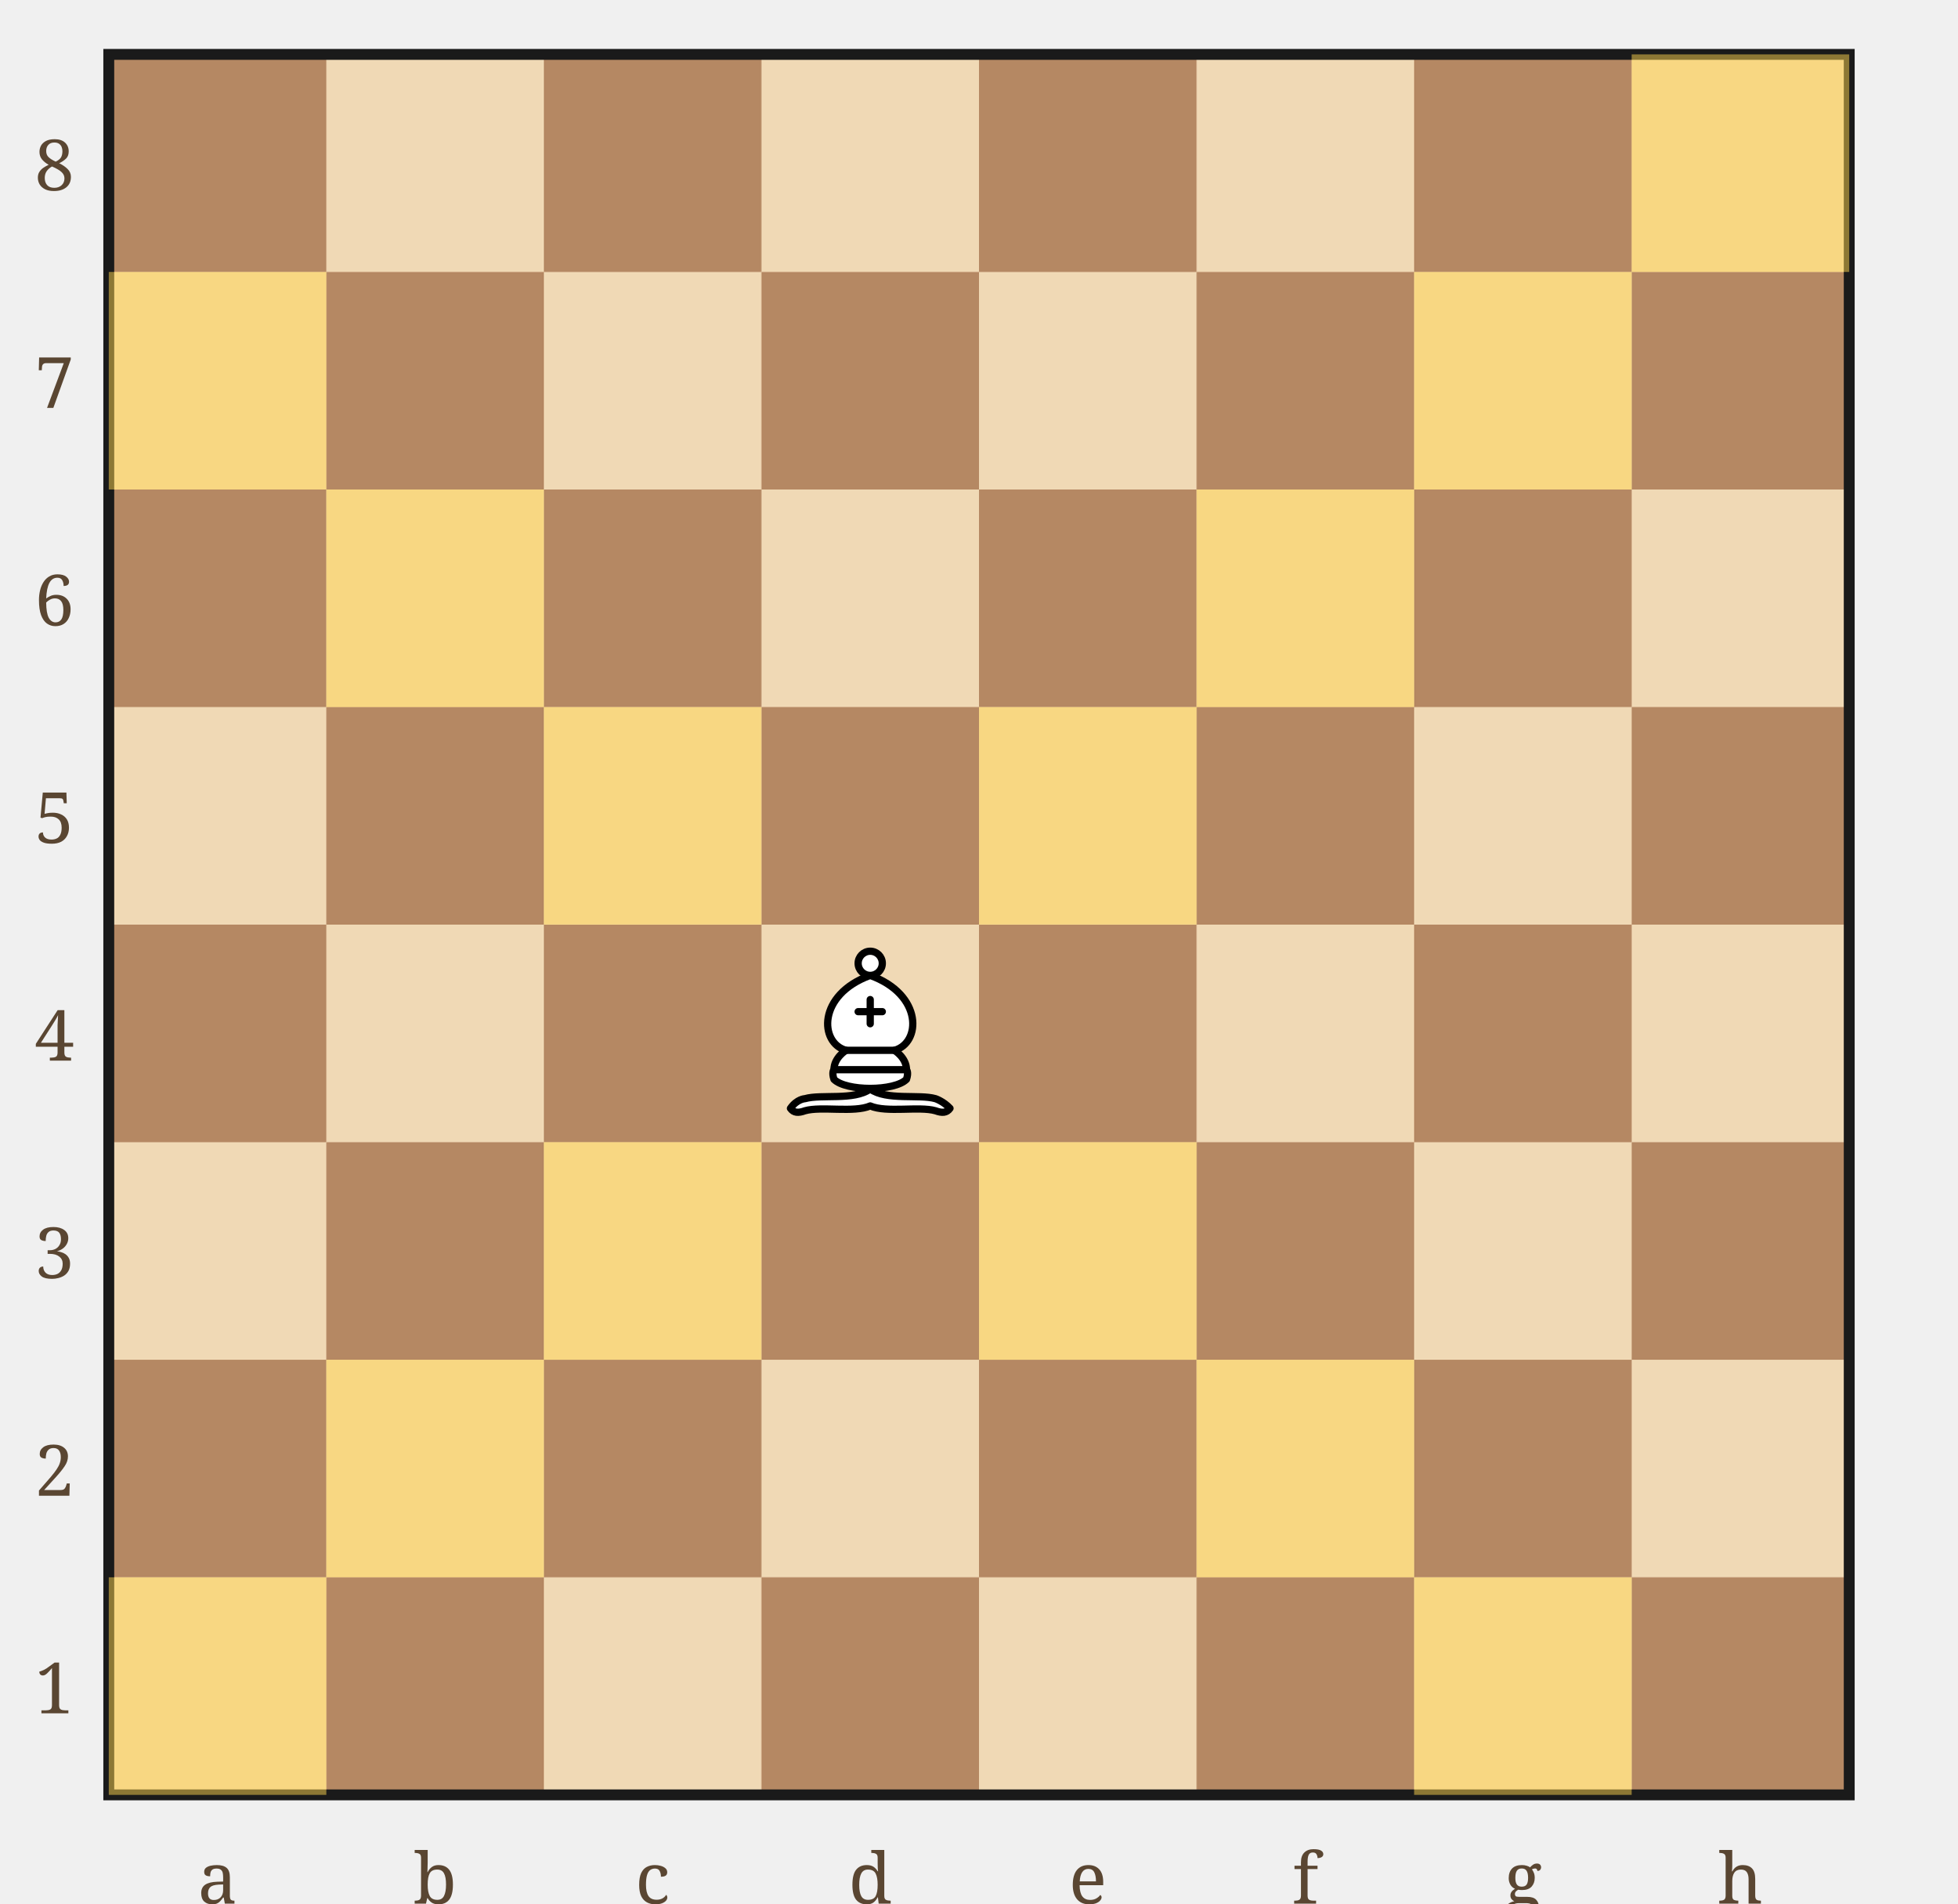
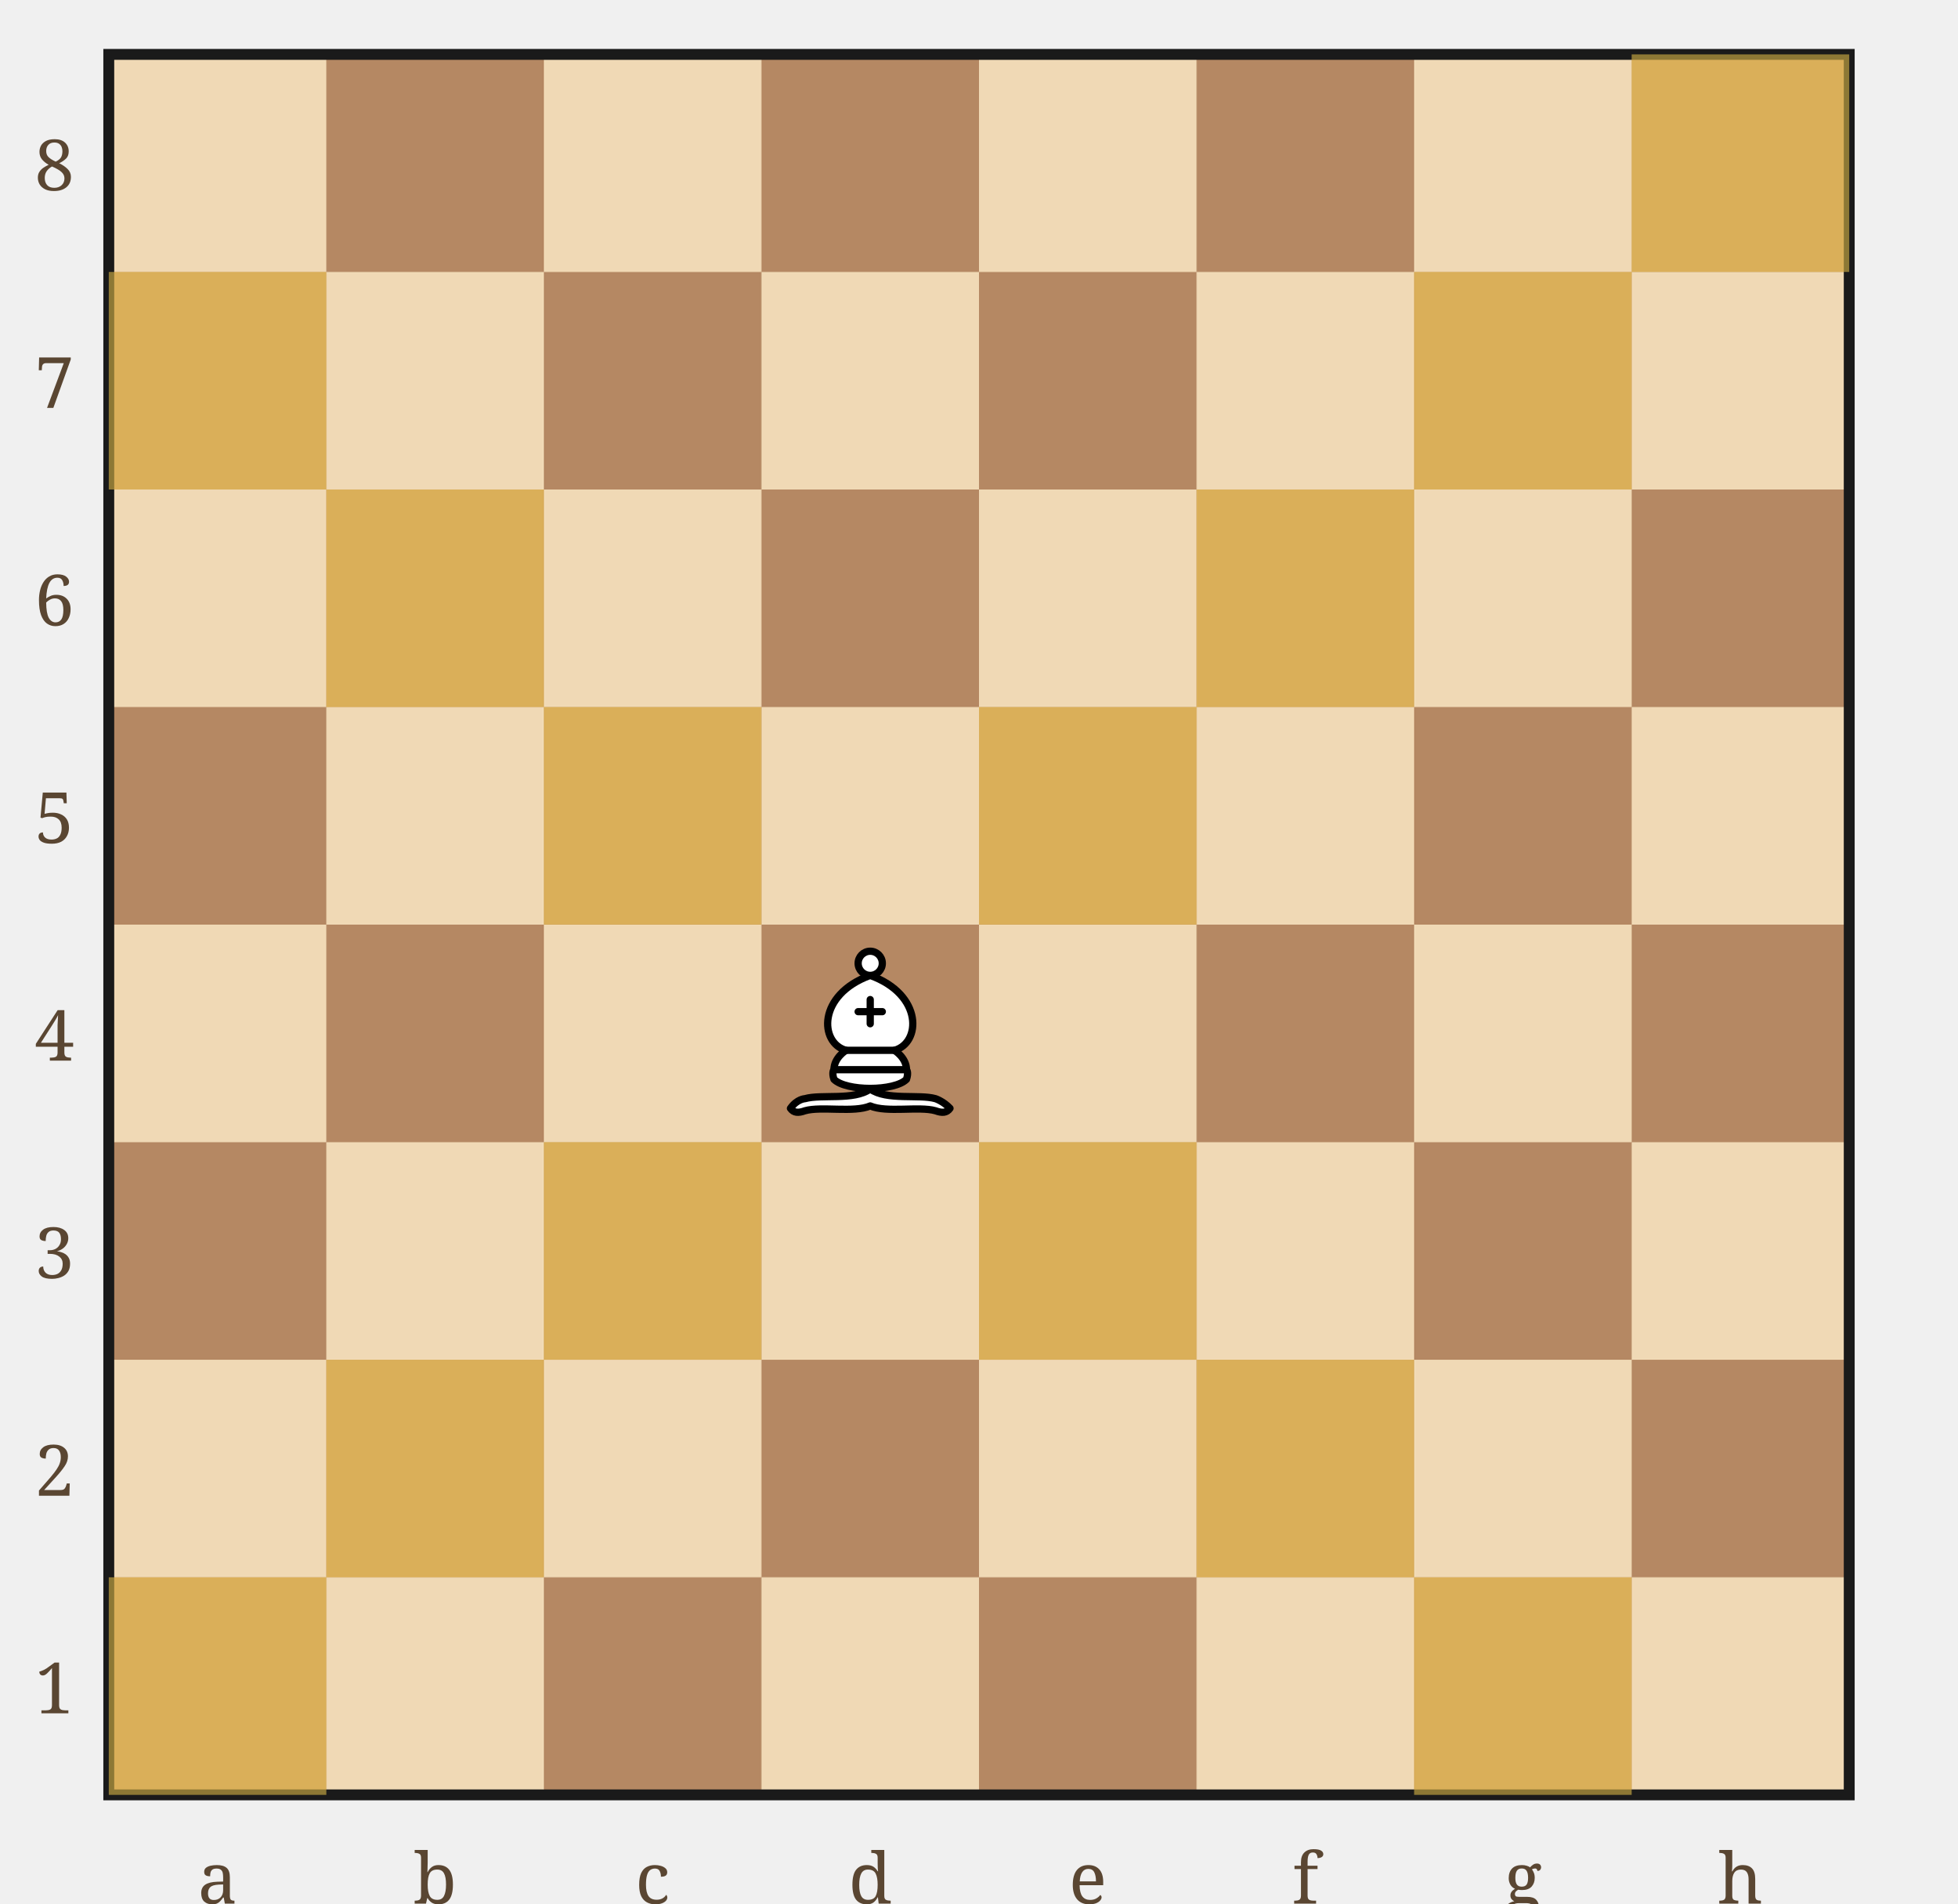
<svg xmlns="http://www.w3.org/2000/svg" viewBox="-20 -10 360 350" width="360" height="350" role="img">
  <defs>
    <pattern id="cases" width="80" height="80" patternUnits="userSpaceOnUse">
-       <rect width="80" height="80" fill="#F0D9B5" />
-       <rect width="40" height="40" fill="#B58863" />
-       <rect x="40" y="40" width="40" height="40" fill="#B58863" />
+       <rect width="80" height="80" fill="#B58863" />
+       <rect width="40" height="40" fill="#F0D9B5" />
+       <rect x="40" y="40" width="40" height="40" fill="#F0D9B5" />
    </pattern>
    <marker id="pointe" viewBox="0 0 10 10" refX="6" refY="5" markerWidth="4" markerHeight="4" orient="auto-start-reverse">
      <path d="M0 0L10 5L0 10z" fill="#B05E17" />
    </marker>
    <symbol id="wB" viewBox="0 0 45 45">
      <g fill="none" fill-rule="evenodd" stroke="#000" stroke-linecap="round" stroke-linejoin="round" stroke-width="1.5">
        <g fill="#fff" stroke-linecap="butt">
          <path d="M9 36c3.39-.97 10.11.43 13.5-2 3.39 2.43 10.11 1.03 13.5 2 0 0 1.65.54 3 2-.68.97-1.65.99-3 .5-3.39-.97-10.11.46-13.5-1-3.39 1.46-10.11.03-13.5 1-1.35.49-2.32.47-3-.5 1.35-1.94 3-2 3-2z" />
          <path d="M15 32c2.5 2.5 12.5 2.5 15 0 .5-1.5 0-2 0-2 0-2.5-2.5-4-2.5-4 5.5-1.5 6-11.5-5-15.5-11 4-10.5 14-5 15.5 0 0-2.5 1.5-2.5 4 0 0-.5.5 0 2z" />
          <path d="M25 8a2.5 2.5 0 1 1-5 0 2.5 2.5 0 1 1 5 0z" />
        </g>
        <path stroke-linejoin="miter" d="M17.5 26h10M15 30h15m-7.5-14.5v5M20 18h5" />
      </g>
    </symbol>
  </defs>
  <rect x="0" y="0" width="320" height="320" fill="url(#cases)" stroke="#1a1a1a" stroke-width="2" />
  <rect x="0" y="280" width="40" height="40" fill="#FFD54F" opacity="0.5" />
  <rect x="40" y="240" width="40" height="40" fill="#FFD54F" opacity="0.5" />
  <rect x="80" y="200" width="40" height="40" fill="#FFD54F" opacity="0.5" />
  <rect x="160" y="120" width="40" height="40" fill="#FFD54F" opacity="0.5" />
  <rect x="200" y="80" width="40" height="40" fill="#FFD54F" opacity="0.5" />
  <rect x="240" y="40" width="40" height="40" fill="#FFD54F" opacity="0.5" />
  <rect x="280" y="0" width="40" height="40" fill="#FFD54F" opacity="0.5" />
  <rect x="0" y="40" width="40" height="40" fill="#FFD54F" opacity="0.5" />
  <rect x="40" y="80" width="40" height="40" fill="#FFD54F" opacity="0.5" />
  <rect x="80" y="120" width="40" height="40" fill="#FFD54F" opacity="0.5" />
  <rect x="160" y="200" width="40" height="40" fill="#FFD54F" opacity="0.5" />
  <rect x="200" y="240" width="40" height="40" fill="#FFD54F" opacity="0.5" />
  <rect x="240" y="280" width="40" height="40" fill="#FFD54F" opacity="0.5" />
  <g>
    <use href="#wB" x="120" y="160" width="40" height="40" />
  </g>
  <g font-family="Georgia,serif" font-size="13" fill="#5a4632" text-anchor="middle">
    <text x="20" y="340">a</text>
    <text x="60" y="340">b</text>
    <text x="100" y="340">c</text>
    <text x="140" y="340">d</text>
    <text x="180" y="340">e</text>
    <text x="220" y="340">f</text>
    <text x="260" y="340">g</text>
    <text x="300" y="340">h</text>
    <text x="-10" y="305">1</text>
    <text x="-10" y="265">2</text>
    <text x="-10" y="225">3</text>
    <text x="-10" y="185">4</text>
    <text x="-10" y="145">5</text>
    <text x="-10" y="105">6</text>
    <text x="-10" y="65">7</text>
    <text x="-10" y="25">8</text>
  </g>
</svg>
